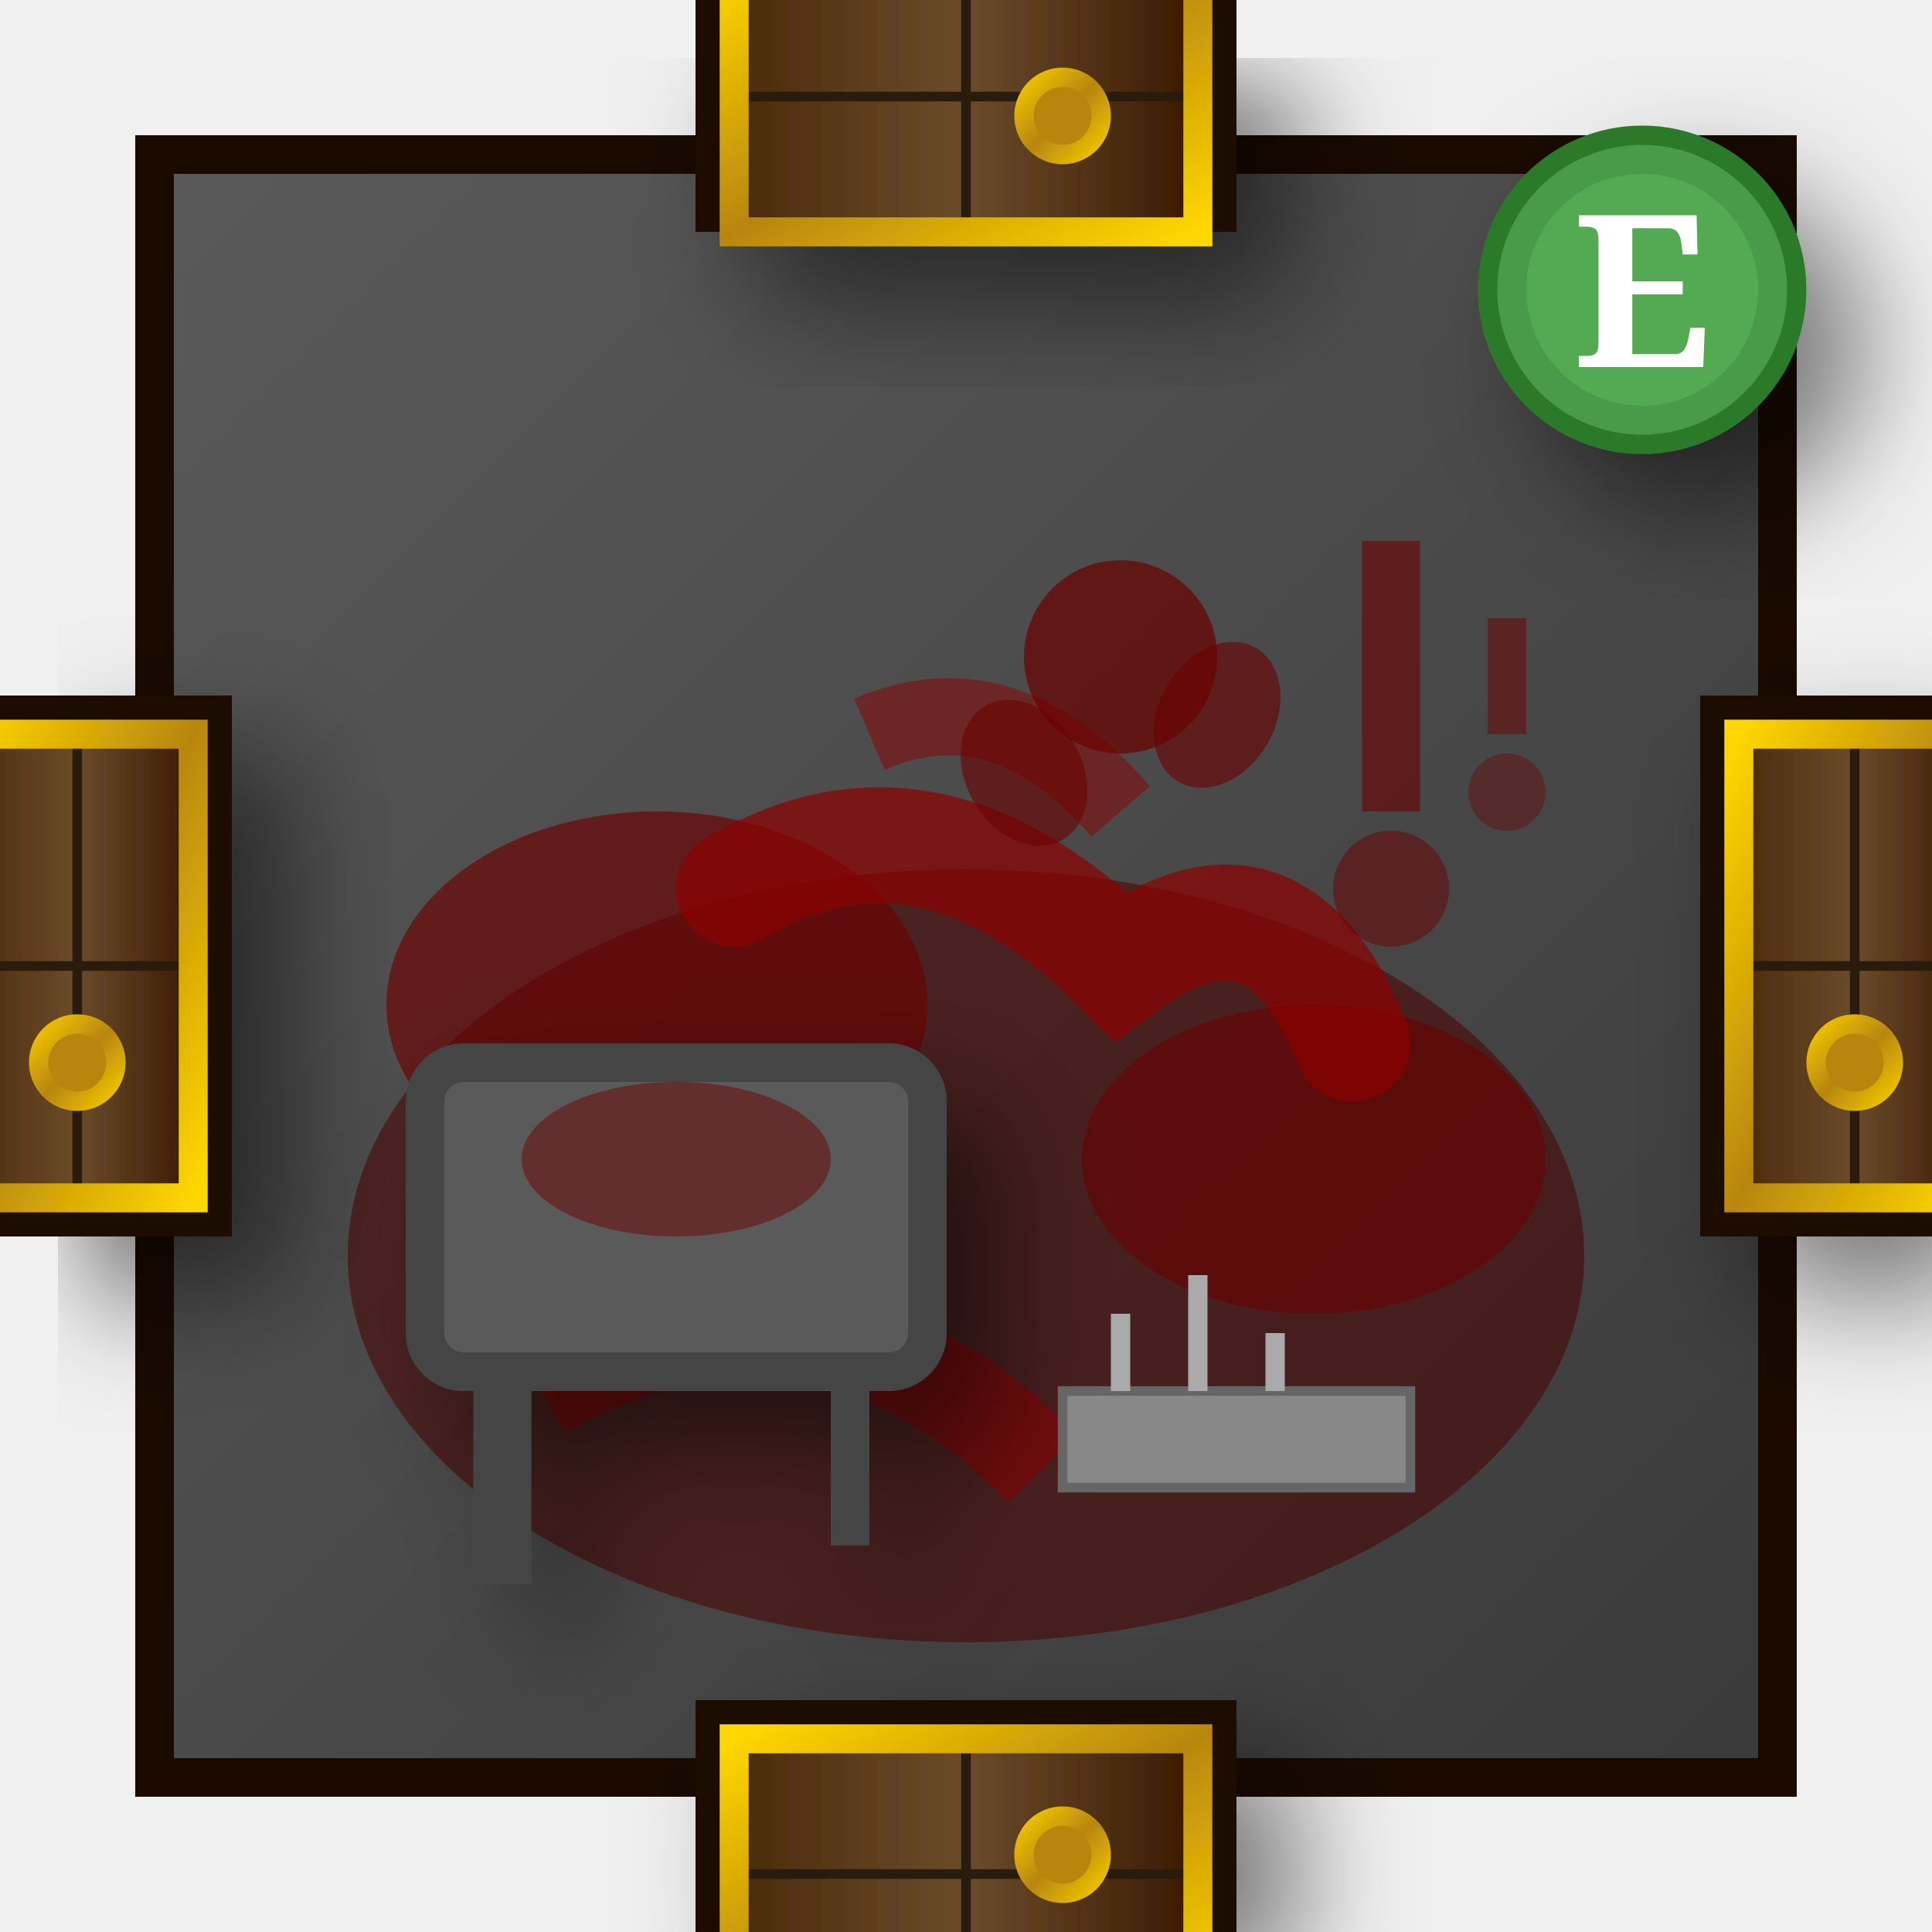
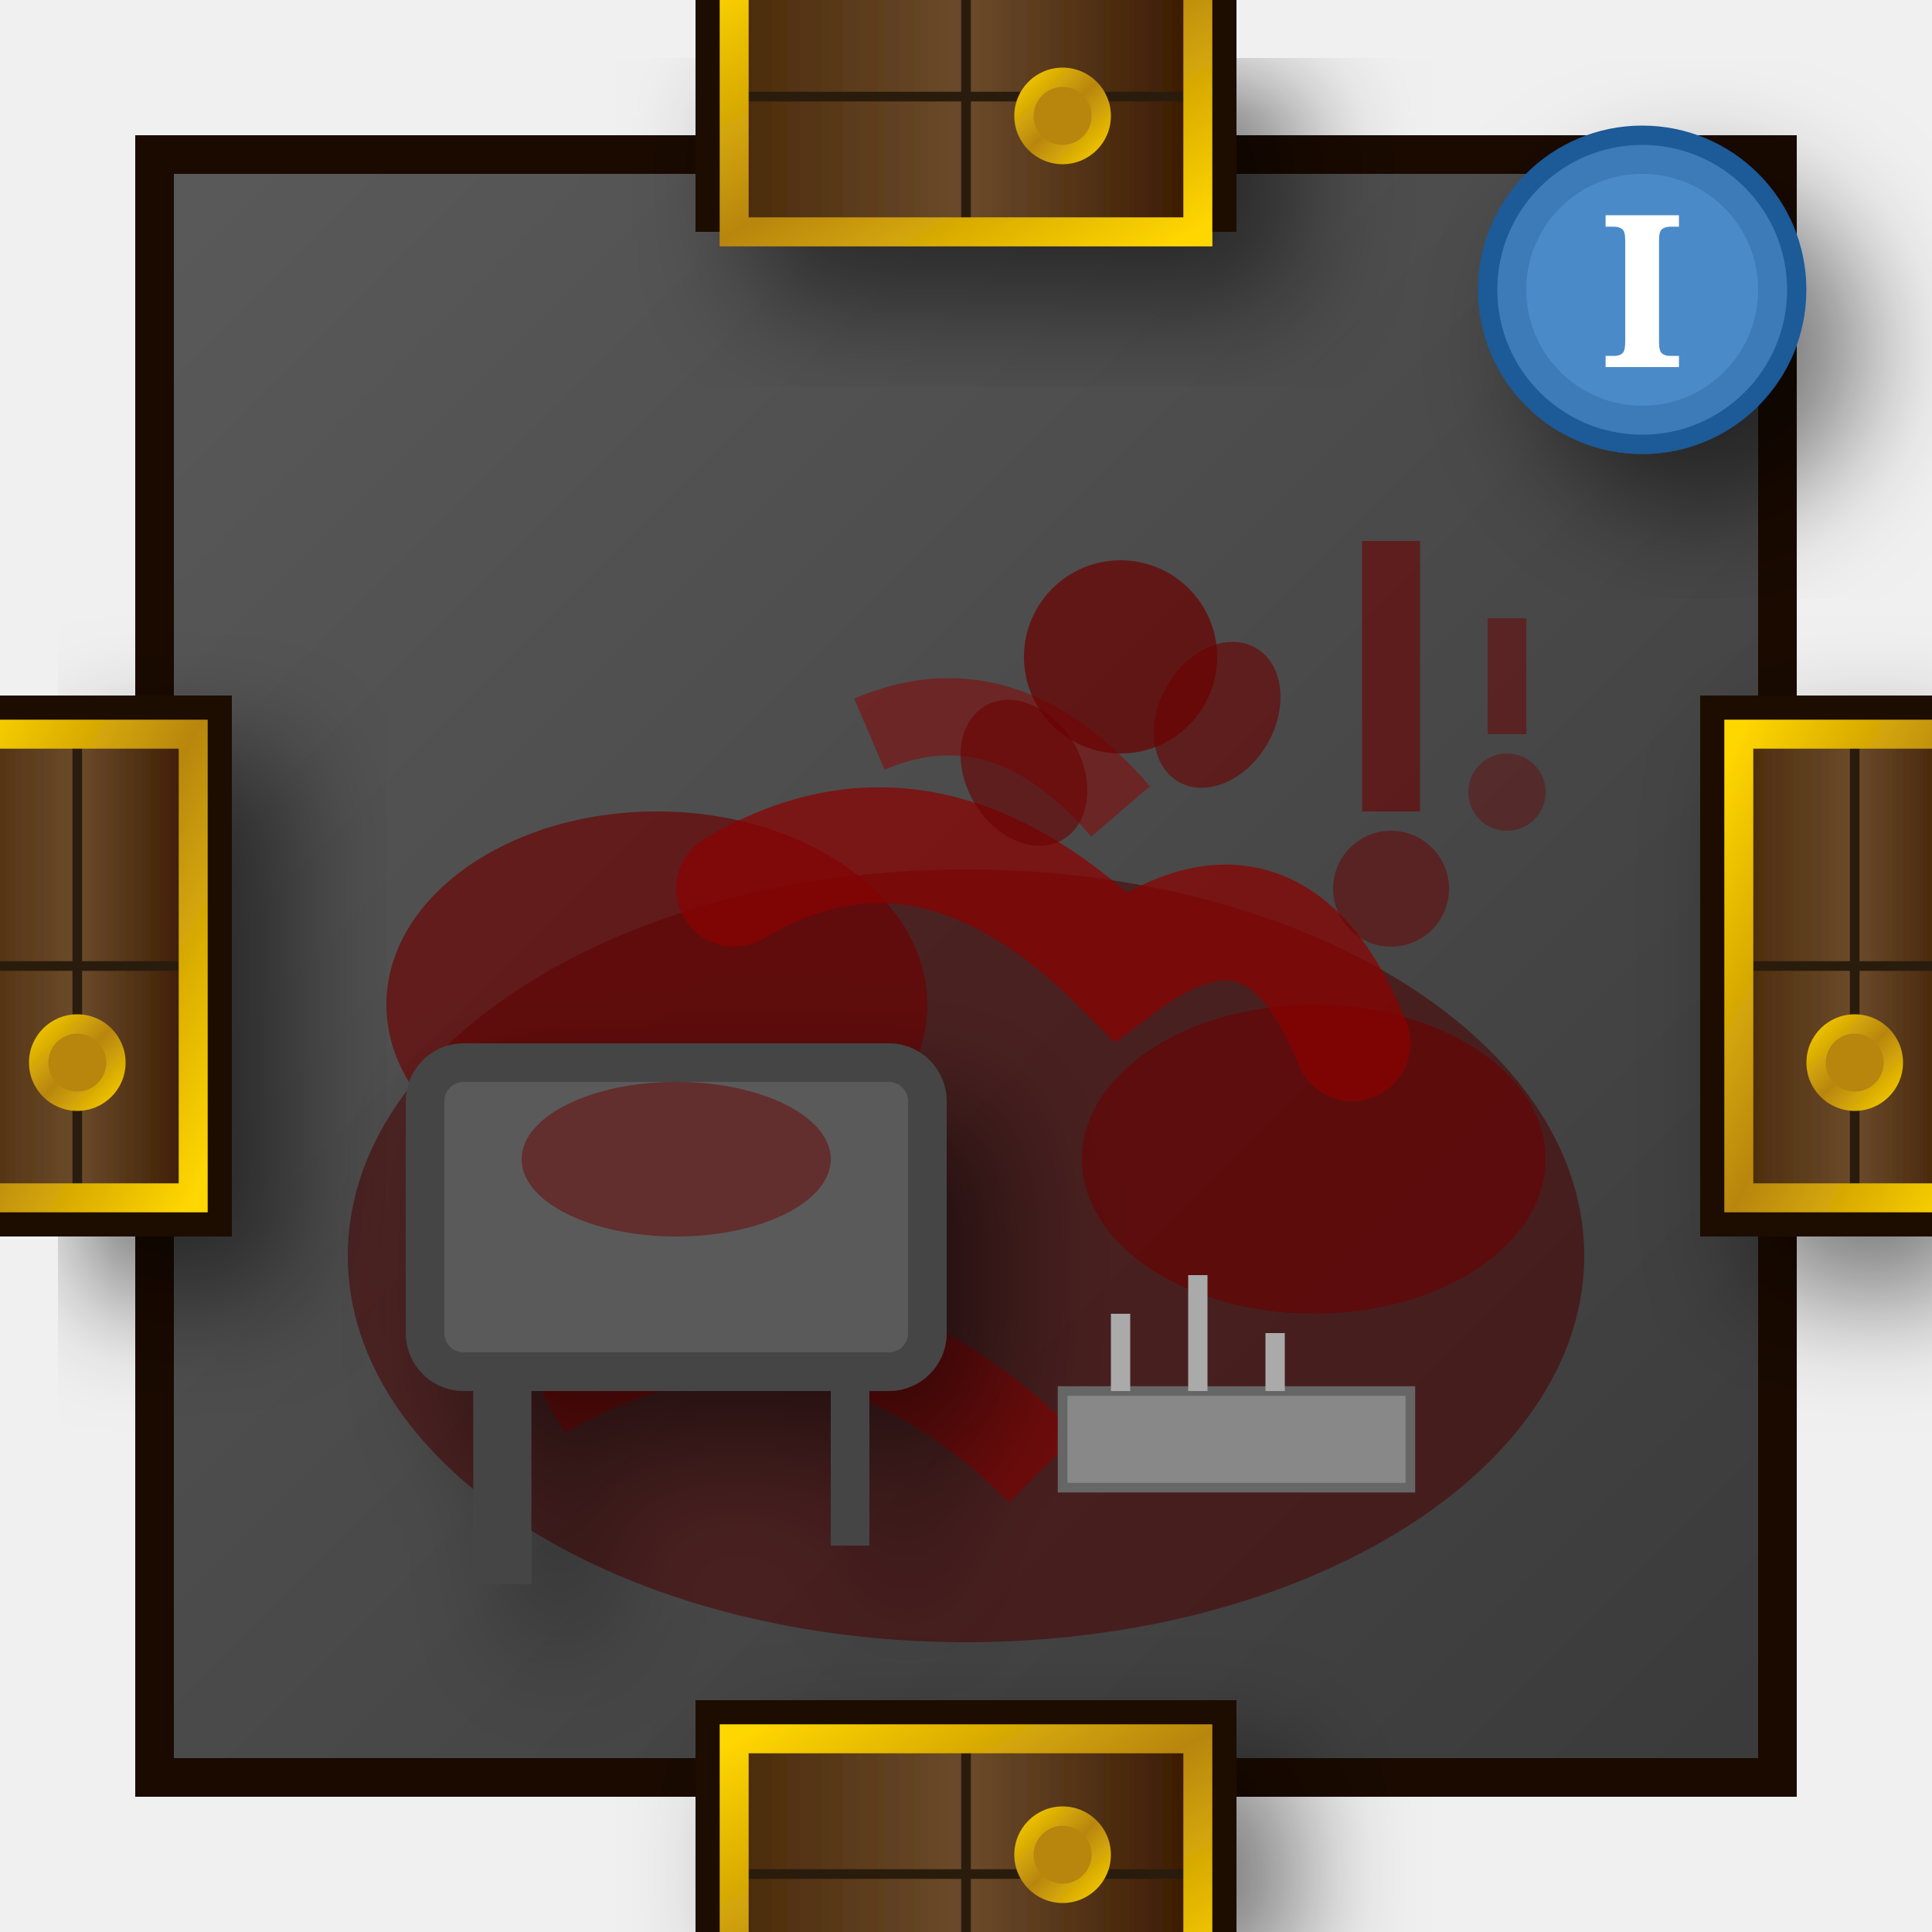
<svg xmlns="http://www.w3.org/2000/svg" viewBox="0 0 100 100" width="400" height="400">
  <defs>
    <linearGradient id="floorGrad" x1="0%" y1="0%" x2="100%" y2="100%">
      <stop offset="0%" style="stop-color:#5A5A5A" />
      <stop offset="100%" style="stop-color:#3A3A3A" />
    </linearGradient>
    <linearGradient id="doorWood" x1="0%" y1="0%" x2="100%" y2="0%">
      <stop offset="0%" style="stop-color:#4A2A0A" />
      <stop offset="50%" style="stop-color:#6B4B2B" />
      <stop offset="100%" style="stop-color:#3A1A00" />
    </linearGradient>
    <linearGradient id="goldTrim" x1="0%" y1="0%" x2="100%" y2="100%">
      <stop offset="0%" style="stop-color:#FFD700" />
      <stop offset="50%" style="stop-color:#B8860B" />
      <stop offset="100%" style="stop-color:#FFD700" />
    </linearGradient>
    <filter id="softShadow" x="-50%" y="-50%" width="200%" height="200%">
      <feGaussianBlur in="SourceAlpha" stdDeviation="3" />
      <feOffset dx="3" dy="3" result="offsetblur" />
      <feComponentTransfer>
        <feFuncA type="linear" slope="0.5" />
      </feComponentTransfer>
      <feMerge>
        <feMergeNode />
        <feMergeNode in="SourceGraphic" />
      </feMerge>
    </filter>
  </defs>
  <rect x="8" y="8" width="84" height="84" fill="url(#floorGrad)" stroke="#1A0A00" stroke-width="2" />
  <ellipse cx="50" cy="65" rx="32" ry="20" fill="#4A0000" opacity="0.55" />
  <ellipse cx="34" cy="52" rx="14" ry="10" fill="#6B0000" opacity="0.65" />
  <ellipse cx="68" cy="60" rx="12" ry="8" fill="#6B0000" opacity="0.6" />
  <path d="M38,46 Q48,40 58,50 Q66,44 70,54" fill="none" stroke="#8B0000" stroke-width="6" opacity="0.7" stroke-linecap="round" />
  <path d="M28,72 Q42,64 54,76" fill="none" stroke="#8B0000" stroke-width="5" opacity="0.6" />
  <path d="M45,38 Q52,35 58,42" fill="none" stroke="#8B0000" stroke-width="4" opacity="0.5" />
  <circle cx="58" cy="34" r="5" fill="#6B0000" opacity="0.7" />
  <ellipse cx="53" cy="40" rx="3" ry="4" fill="#6B0000" opacity="0.6" transform="rotate(-30 53 40)" />
  <ellipse cx="63" cy="37" rx="3" ry="4" fill="#6B0000" opacity="0.6" transform="rotate(30 63 37)" />
  <g filter="url(#softShadow)">
    <rect x="22" y="55" width="26" height="16" fill="#5A5A5A" stroke="#444" stroke-width="2" rx="2" />
    <line x1="26" y1="71" x2="26" y2="82" stroke="#444" stroke-width="3" />
    <line x1="44" y1="71" x2="44" y2="80" stroke="#444" stroke-width="2" />
    <ellipse cx="35" cy="60" rx="8" ry="4" fill="#6B0000" opacity="0.5" />
  </g>
  <path d="M72,28 L72,42" stroke="#6B0000" stroke-width="3" opacity="0.6" />
  <circle cx="72" cy="46" r="3" fill="#6B0000" opacity="0.5" />
  <path d="M78,32 L78,38" stroke="#6B0000" stroke-width="2" opacity="0.5" />
  <circle cx="78" cy="41" r="2" fill="#6B0000" opacity="0.4" />
  <rect x="55" y="72" width="18" height="5" fill="#888" stroke="#666" stroke-width="0.5" />
  <line x1="58" y1="72" x2="58" y2="68" stroke="#AAA" stroke-width="1" />
  <line x1="62" y1="72" x2="62" y2="66" stroke="#AAA" stroke-width="1" />
  <line x1="66" y1="72" x2="66" y2="69" stroke="#AAA" stroke-width="1" />
  <g filter="url(#softShadow)">
    <rect x="36" y="-4" width="28" height="16" fill="#1A0A00" />
    <rect x="38" y="-2" width="24" height="14" fill="url(#doorWood)" />
    <line x1="50" y1="-2" x2="50" y2="12" stroke="#2A1A0A" stroke-width="0.5" />
    <line x1="38" y1="5" x2="62" y2="5" stroke="#2A1A0A" stroke-width="0.5" />
    <rect x="38" y="-2" width="24" height="14" fill="none" stroke="url(#goldTrim)" stroke-width="1.5" />
    <circle cx="55" cy="6" r="2.5" fill="url(#goldTrim)" />
    <circle cx="55" cy="6" r="1.5" fill="#B8860B" />
  </g>
  <g filter="url(#softShadow)">
    <rect x="36" y="88" width="28" height="16" fill="#1A0A00" />
    <rect x="38" y="90" width="24" height="14" fill="url(#doorWood)" />
    <line x1="50" y1="90" x2="50" y2="104" stroke="#2A1A0A" stroke-width="0.5" />
    <line x1="38" y1="97" x2="62" y2="97" stroke="#2A1A0A" stroke-width="0.5" />
    <rect x="38" y="90" width="24" height="14" fill="none" stroke="url(#goldTrim)" stroke-width="1.5" />
    <circle cx="55" cy="96" r="2.5" fill="url(#goldTrim)" />
    <circle cx="55" cy="96" r="1.5" fill="#B8860B" />
  </g>
  <g filter="url(#softShadow)">
    <rect x="88" y="36" width="16" height="28" fill="#1A0A00" />
    <rect x="90" y="38" width="12" height="24" fill="url(#doorWood)" />
    <line x1="90" y1="50" x2="102" y2="50" stroke="#2A1A0A" stroke-width="0.5" />
    <line x1="96" y1="38" x2="96" y2="62" stroke="#2A1A0A" stroke-width="0.5" />
    <rect x="90" y="38" width="12" height="24" fill="none" stroke="url(#goldTrim)" stroke-width="1.5" />
    <circle cx="96" cy="55" r="2.5" fill="url(#goldTrim)" />
    <circle cx="96" cy="55" r="1.5" fill="#B8860B" />
  </g>
  <g filter="url(#softShadow)">
    <rect x="-4" y="36" width="16" height="28" fill="#1A0A00" />
    <rect x="-2" y="38" width="12" height="24" fill="url(#doorWood)" />
    <line x1="-2" y1="50" x2="10" y2="50" stroke="#2A1A0A" stroke-width="0.5" />
    <line x1="4" y1="38" x2="4" y2="62" stroke="#2A1A0A" stroke-width="0.5" />
    <rect x="-2" y="38" width="12" height="24" fill="none" stroke="url(#goldTrim)" stroke-width="1.5" />
    <circle cx="4" cy="55" r="2.5" fill="url(#goldTrim)" />
    <circle cx="4" cy="55" r="1.5" fill="#B8860B" />
  </g>
  <g filter="url(#softShadow)">
-     <circle cx="85" cy="15" r="8" fill="#4A9A4A" stroke="#2A7A2A" stroke-width="1" />
-     <circle cx="85" cy="15" r="6" fill="#5ABA5A" opacity="0.5" />
-     <text x="85" y="19" text-anchor="middle" font-size="11" fill="#FFF" font-weight="bold" font-family="serif">E</text>
+     <circle cx="85" cy="15" r="8" fill="#3D7AB8" stroke="#1D5A98" stroke-width="1" />
+     <circle cx="85" cy="15" r="6" fill="#5A9AD8" opacity="0.5" />
+     <text x="85" y="19" text-anchor="middle" font-size="11" fill="#FFF" font-weight="bold" font-family="serif">I</text>
  </g>
</svg>
